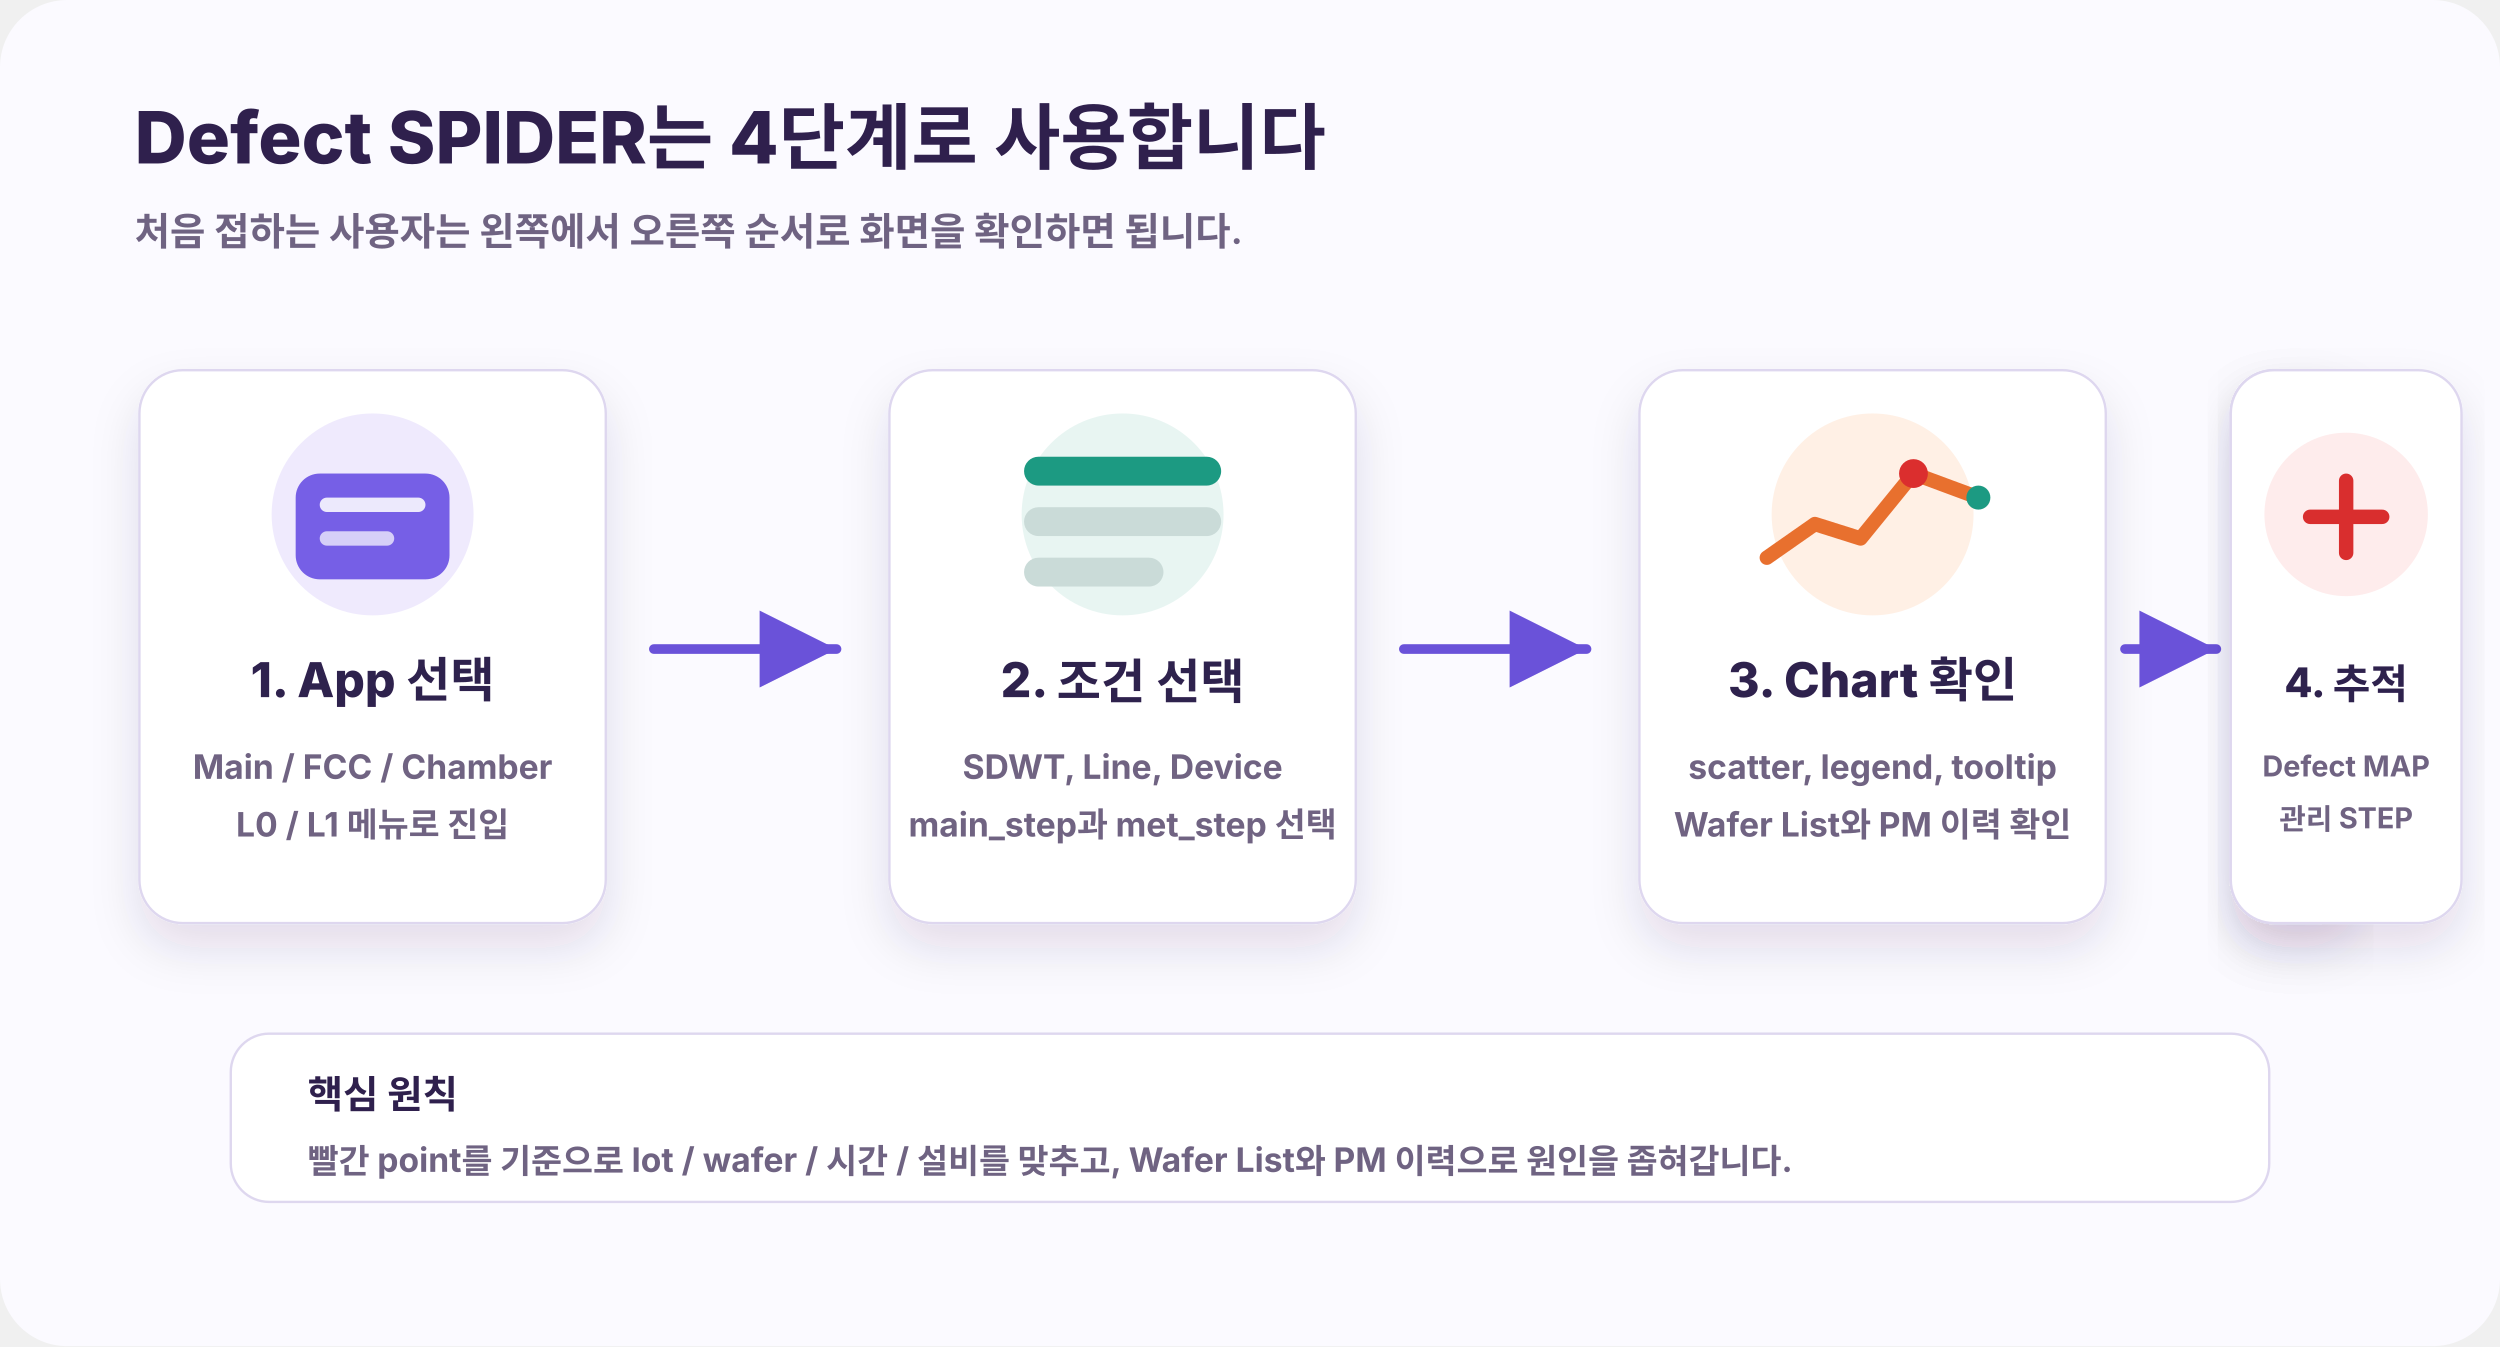
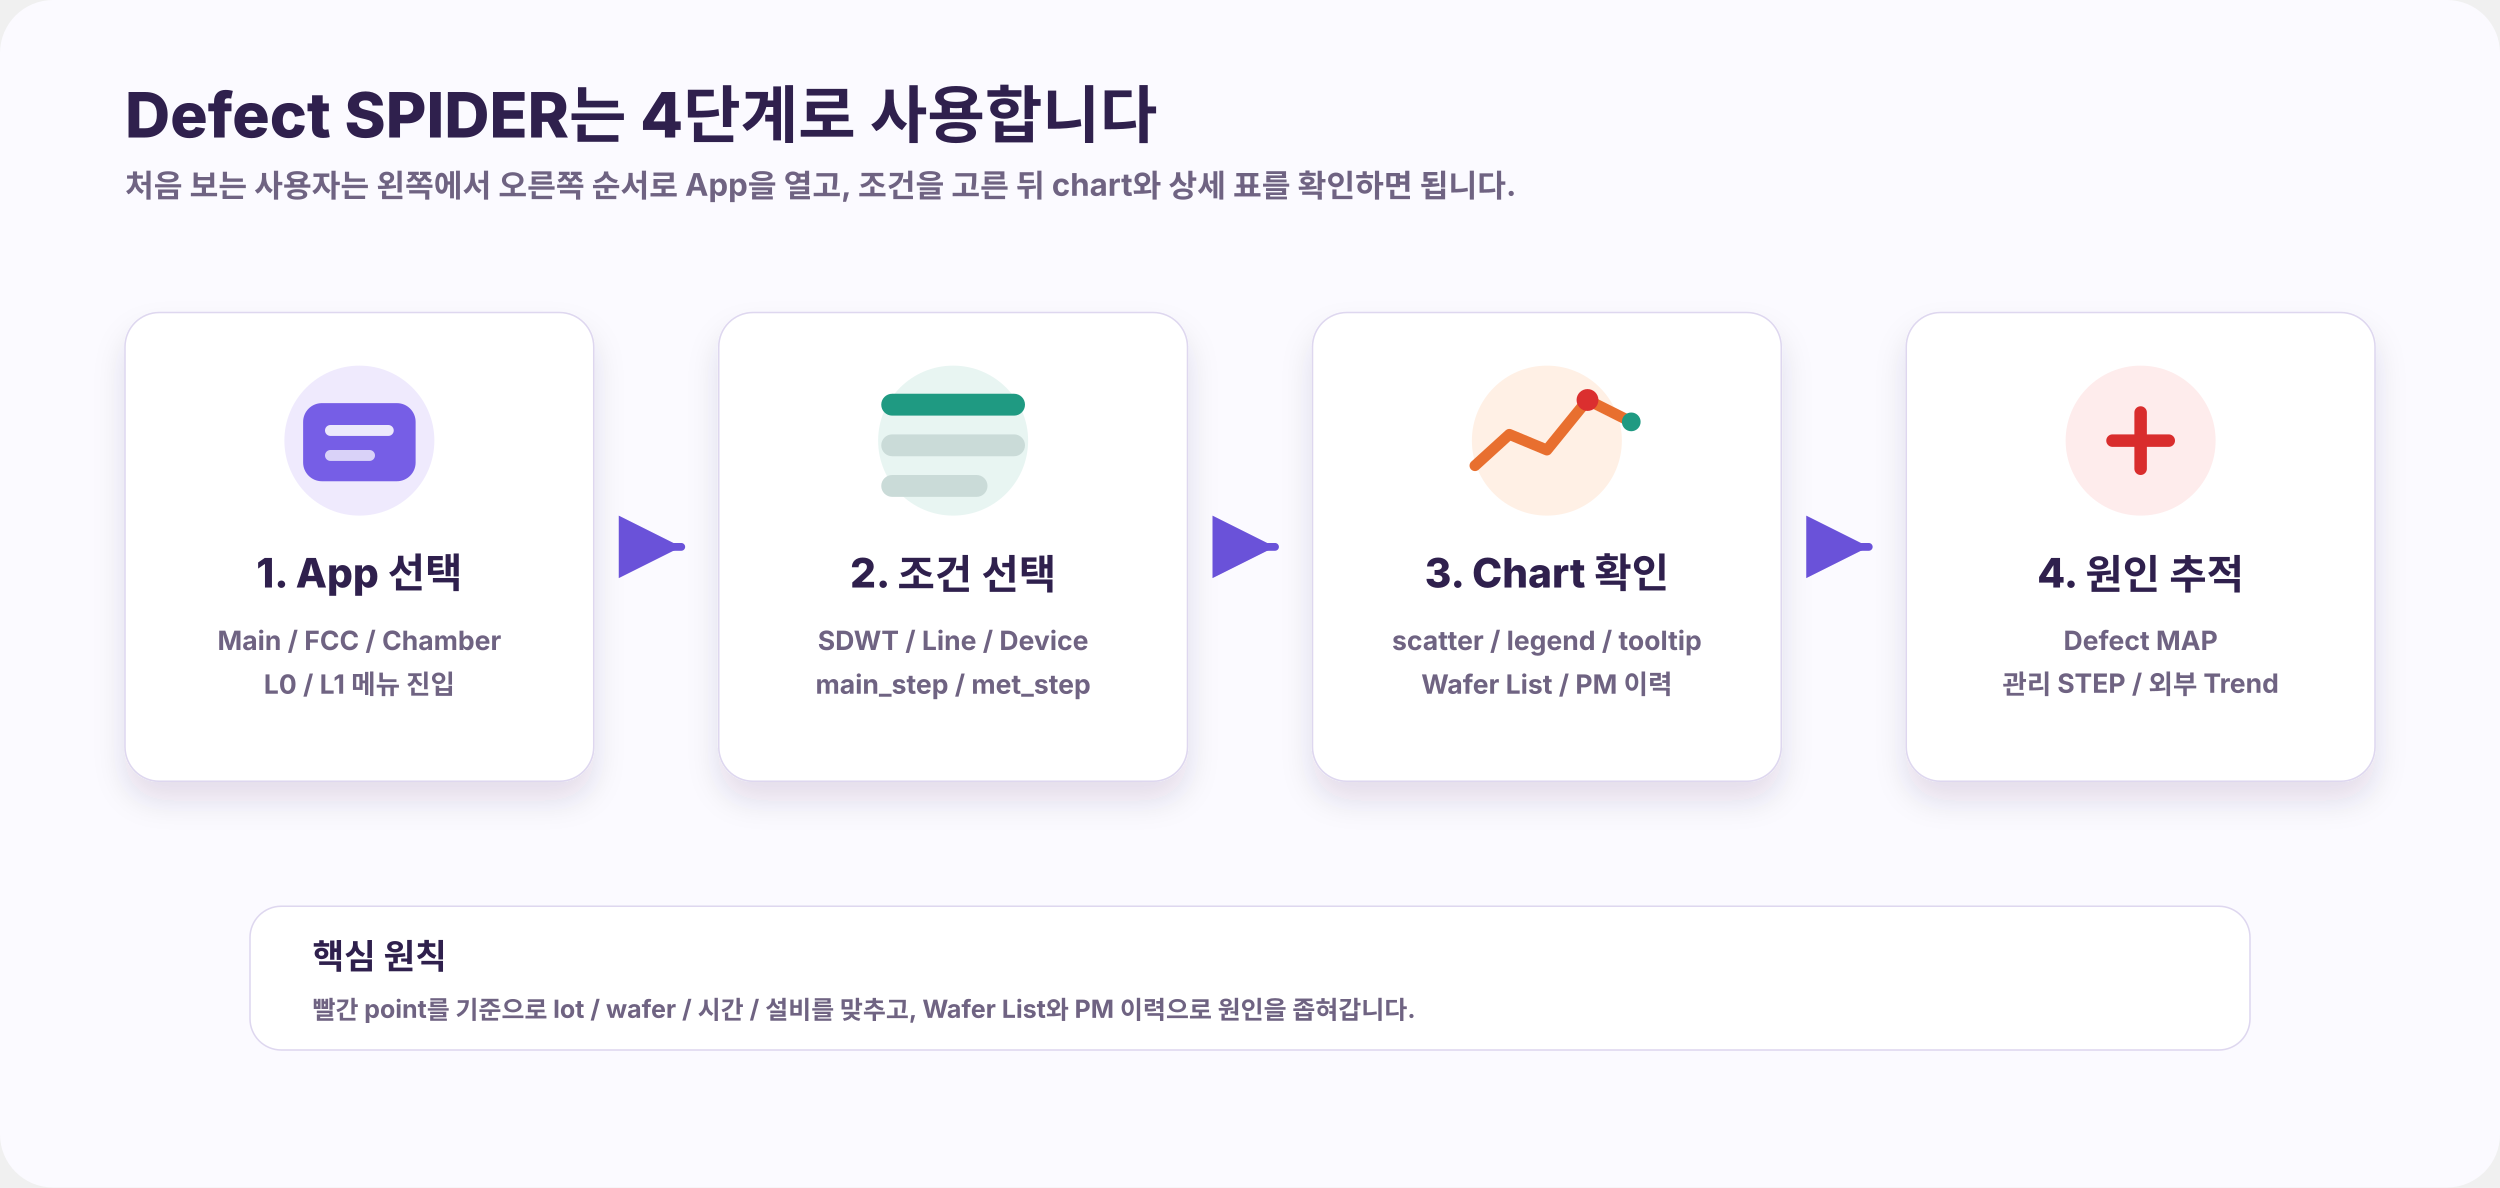
- <svg xmlns="http://www.w3.org/2000/svg" width="1040" height="560" viewBox="0 0 1040 560" role="img" aria-labelledby="title desc">
+ <svg xmlns="http://www.w3.org/2000/svg" width="1600" height="760" viewBox="0 0 1600 760" role="img" aria-labelledby="title desc">
  <defs>
-     <filter id="shadow" x="-10%" y="-20%" width="120%" height="150%">
-       <feDropShadow dx="0" dy="10" stdDeviation="10" flood-color="#31214d" flood-opacity="0.12" />
+     <filter id="shadow" x="-8%" y="-14%" width="116%" height="132%">
+       <feDropShadow dx="0" dy="12" stdDeviation="10" flood-color="#31214d" flood-opacity="0.12" />
    </filter>
    <marker id="arrow" markerWidth="12" markerHeight="12" refX="10" refY="6" orient="auto">
      <path d="M2 2l8 4-8 4z" fill="#6a52d9" />
    </marker>
+     <style>
+       text{font-family:Pretendard,Inter,Arial,sans-serif}
+       .title{fill:#2f204d;font-size:40px;font-weight:800}
+       .subtitle{fill:#6f6382;font-size:20px;font-weight:650}
+       .cardTitle{fill:#2f204d;font-size:26px;font-weight:800}
+       .cardText{fill:#6f6382;font-size:17px;font-weight:650}
+       .small{fill:#6f6382;font-size:16px;font-weight:650}
+     </style>
  </defs>
-   <rect width="1040" height="560" rx="28" fill="#fbfaff" />
-   <text x="56" y="68" fill="#2f204d" font-family="Pretendard, Inter, Arial, sans-serif" font-size="30" font-weight="800">Defect SPIDER는 4단계로 사용합니다</text>
-   <text x="56" y="102" fill="#6f6382" font-family="Pretendard, Inter, Arial, sans-serif" font-size="16" font-weight="600">처음 접하는 사용자는 왼쪽에서 오른쪽 순서로 화면을 확인하면 됩니다.</text>
+   <rect width="1600" height="760" rx="34" fill="#fbfaff" />
+   <text class="title" x="80" y="88">Defect SPIDER는 4단계로 사용합니다</text>
+   <text class="subtitle" x="80" y="126">처음 보는 사용자는 왼쪽에서 오른쪽 순서로 App을 열고, 조건을 고른 뒤 chart와 상세 표를 확인하면 됩니다.</text>
  <g filter="url(#shadow)">
-     <rect x="58" y="154" width="194" height="230" rx="18" fill="#ffffff" stroke="#ded7ef" />
-     <circle cx="155" cy="214" r="42" fill="#efeafd" />
-     <rect x="123" y="197" width="64" height="44" rx="10" fill="#765ee6" />
-     <rect x="133" y="207" width="44" height="6" rx="3" fill="#ffffff" opacity="0.86" />
-     <rect x="133" y="221" width="31" height="6" rx="3" fill="#ffffff" opacity="0.7" />
-     <text x="155" y="290" text-anchor="middle" fill="#2f204d" font-family="Pretendard, Inter, Arial, sans-serif" font-size="20" font-weight="800">1. App 선택</text>
-     <text x="155" y="324" text-anchor="middle" fill="#6f6382" font-family="Pretendard, Inter, Arial, sans-serif" font-size="14" font-weight="650">Main / FCC / Chamber</text>
-     <text x="155" y="348" text-anchor="middle" fill="#6f6382" font-family="Pretendard, Inter, Arial, sans-serif" font-size="14" font-weight="650">L0 / L1 메뉴로 진입</text>
+     <rect x="80" y="200" width="300" height="300" rx="22" fill="#ffffff" stroke="#ded7ef" />
+     <rect x="460" y="200" width="300" height="300" rx="22" fill="#ffffff" stroke="#ded7ef" />
+     <rect x="840" y="200" width="300" height="300" rx="22" fill="#ffffff" stroke="#ded7ef" />
+     <rect x="1220" y="200" width="300" height="300" rx="22" fill="#ffffff" stroke="#ded7ef" />
  </g>
-   <path d="M272 270h76" stroke="#6a52d9" stroke-width="4" stroke-linecap="round" marker-end="url(#arrow)" />
-   <g filter="url(#shadow)">
-     <rect x="370" y="154" width="194" height="230" rx="18" fill="#ffffff" stroke="#ded7ef" />
-     <circle cx="467" cy="214" r="42" fill="#e8f5f2" />
-     <rect x="426" y="190" width="82" height="12" rx="6" fill="#1f9a82" />
-     <rect x="426" y="211" width="82" height="12" rx="6" fill="#cadbd8" />
-     <rect x="426" y="232" width="58" height="12" rx="6" fill="#cadbd8" />
-     <text x="467" y="290" text-anchor="middle" fill="#2f204d" font-family="Pretendard, Inter, Arial, sans-serif" font-size="20" font-weight="800">2. 조건 선택</text>
-     <text x="467" y="324" text-anchor="middle" fill="#6f6382" font-family="Pretendard, Inter, Arial, sans-serif" font-size="14" font-weight="650">SDWT, Line, Device</text>
-     <text x="467" y="348" text-anchor="middle" fill="#6f6382" font-family="Pretendard, Inter, Arial, sans-serif" font-size="14" font-weight="650">main_step과 met_step 선택</text>
+   <g transform="translate(80 200)">
+     <circle cx="150" cy="82" r="48" fill="#efeafd" />
+     <rect x="114" y="58" width="72" height="50" rx="12" fill="#765ee6" />
+     <rect x="128" y="72" width="44" height="7" rx="3.5" fill="#ffffff" opacity="0.86" />
+     <rect x="128" y="88" width="32" height="7" rx="3.5" fill="#ffffff" opacity="0.72" />
+     <text class="cardTitle" x="150" y="176" text-anchor="middle">1. App 선택</text>
+     <text class="cardText" x="150" y="216" text-anchor="middle">Main / FCC / Chamber</text>
+     <text class="cardText" x="150" y="244" text-anchor="middle">L0 / L1 메뉴 진입</text>
  </g>
-   <path d="M584 270h76" stroke="#6a52d9" stroke-width="4" stroke-linecap="round" marker-end="url(#arrow)" />
-   <g filter="url(#shadow)">
-     <rect x="682" y="154" width="194" height="230" rx="18" fill="#ffffff" stroke="#ded7ef" />
-     <circle cx="779" cy="214" r="42" fill="#fff0e5" />
-     <polyline points="735,232 755,218 774,224 796,197 823,207" fill="none" stroke="#e86f2f" stroke-width="6" stroke-linecap="round" stroke-linejoin="round" />
-     <circle cx="796" cy="197" r="6" fill="#db2f2f" />
-     <circle cx="823" cy="207" r="5" fill="#1f9a82" />
-     <text x="779" y="290" text-anchor="middle" fill="#2f204d" font-family="Pretendard, Inter, Arial, sans-serif" font-size="20" font-weight="800">3. Chart 확인</text>
-     <text x="779" y="324" text-anchor="middle" fill="#6f6382" font-family="Pretendard, Inter, Arial, sans-serif" font-size="14" font-weight="650">scatter, legend, tooltip</text>
-     <text x="779" y="348" text-anchor="middle" fill="#6f6382" font-family="Pretendard, Inter, Arial, sans-serif" font-size="14" font-weight="650">Wafer List와 PM 이력 확인</text>
+   <g transform="translate(460 200)">
+     <circle cx="150" cy="82" r="48" fill="#e8f5f2" />
+     <rect x="104" y="52" width="92" height="14" rx="7" fill="#1f9a82" />
+     <rect x="104" y="78" width="92" height="14" rx="7" fill="#cadbd8" />
+     <rect x="104" y="104" width="68" height="14" rx="7" fill="#cadbd8" />
+     <text class="cardTitle" x="150" y="176" text-anchor="middle">2. 조건 선택</text>
+     <text class="cardText" x="150" y="216" text-anchor="middle">SDWT / Line / Device</text>
+     <text class="cardText" x="150" y="244" text-anchor="middle">main_step / met_step</text>
  </g>
-   <path d="M884 270h38" stroke="#6a52d9" stroke-width="4" stroke-linecap="round" marker-end="url(#arrow)" />
-   <g filter="url(#shadow)">
-     <rect x="928" y="154" width="54" height="230" rx="18" fill="#ffffff" stroke="#ded7ef" />
+   <g transform="translate(840 200)">
+     <circle cx="150" cy="82" r="48" fill="#fff0e5" />
+     <polyline points="104,98 126,78 150,88 176,56 204,70" fill="none" stroke="#e86f2f" stroke-width="7" stroke-linecap="round" stroke-linejoin="round" />
+     <circle cx="176" cy="56" r="7" fill="#db2f2f" />
+     <circle cx="204" cy="70" r="6" fill="#1f9a82" />
+     <text class="cardTitle" x="150" y="176" text-anchor="middle">3. Chart 확인</text>
+     <text class="cardText" x="150" y="216" text-anchor="middle">scatter / legend / tooltip</text>
+     <text class="cardText" x="150" y="244" text-anchor="middle">Wafer List / PM 이력</text>
  </g>
-   <g filter="url(#shadow)" transform="translate(850 0)">
-     <rect x="78" y="154" width="96" height="230" rx="18" fill="#ffffff" stroke="#ded7ef" />
-     <circle cx="126" cy="214" r="34" fill="#feecec" />
-     <path d="M111 215h30M126 200v30" stroke="#d92d2d" stroke-width="6" stroke-linecap="round" />
-     <text x="126" y="290" text-anchor="middle" fill="#2f204d" font-family="Pretendard, Inter, Arial, sans-serif" font-size="17" font-weight="800">4. 추적</text>
-     <text x="126" y="323" text-anchor="middle" fill="#6f6382" font-family="Pretendard, Inter, Arial, sans-serif" font-size="12" font-weight="650">Defect MAP</text>
-     <text x="126" y="345" text-anchor="middle" fill="#6f6382" font-family="Pretendard, Inter, Arial, sans-serif" font-size="12" font-weight="650">관리 STEP</text>
+   <g transform="translate(1220 200)">
+     <circle cx="150" cy="82" r="48" fill="#feecec" />
+     <path d="M132 82h36M150 64v36" stroke="#d92d2d" stroke-width="8" stroke-linecap="round" />
+     <text class="cardTitle" x="150" y="176" text-anchor="middle">4. 원인 추적</text>
+     <text class="cardText" x="150" y="216" text-anchor="middle">Defect MAP</text>
+     <text class="cardText" x="150" y="244" text-anchor="middle">관리 STEP / 외부 Trend</text>
  </g>
-   <rect x="96" y="430" width="848" height="70" rx="16" fill="#ffffff" stroke="#ded7ef" />
-   <text x="128" y="461" fill="#2f204d" font-family="Pretendard, Inter, Arial, sans-serif" font-size="16" font-weight="800">핵심 원칙</text>
-   <text x="128" y="488" fill="#6f6382" font-family="Pretendard, Inter, Arial, sans-serif" font-size="14" font-weight="650">빨간 point를 기준으로 lot / wafer / 시간 / 설비를 맞추고, Wafer List와 PM 이력으로 원인을 좁혀갑니다.</text>
+   <path d="M404 350h32" stroke="#6a52d9" stroke-width="5" stroke-linecap="round" marker-end="url(#arrow)" />
+   <path d="M784 350h32" stroke="#6a52d9" stroke-width="5" stroke-linecap="round" marker-end="url(#arrow)" />
+   <path d="M1164 350h32" stroke="#6a52d9" stroke-width="5" stroke-linecap="round" marker-end="url(#arrow)" />
+   <rect x="160" y="580" width="1280" height="92" rx="20" fill="#ffffff" stroke="#ded7ef" />
+   <text x="200" y="620" fill="#2f204d" font-family="Pretendard,Inter,Arial,sans-serif" font-size="22" font-weight="800">핵심 원칙</text>
+   <text class="small" x="200" y="652">빨간 point를 기준으로 lot / wafer / 시간 / 설비를 맞추고, Wafer List와 PM 이력으로 원인을 좁혀갑니다.</text>
</svg>
